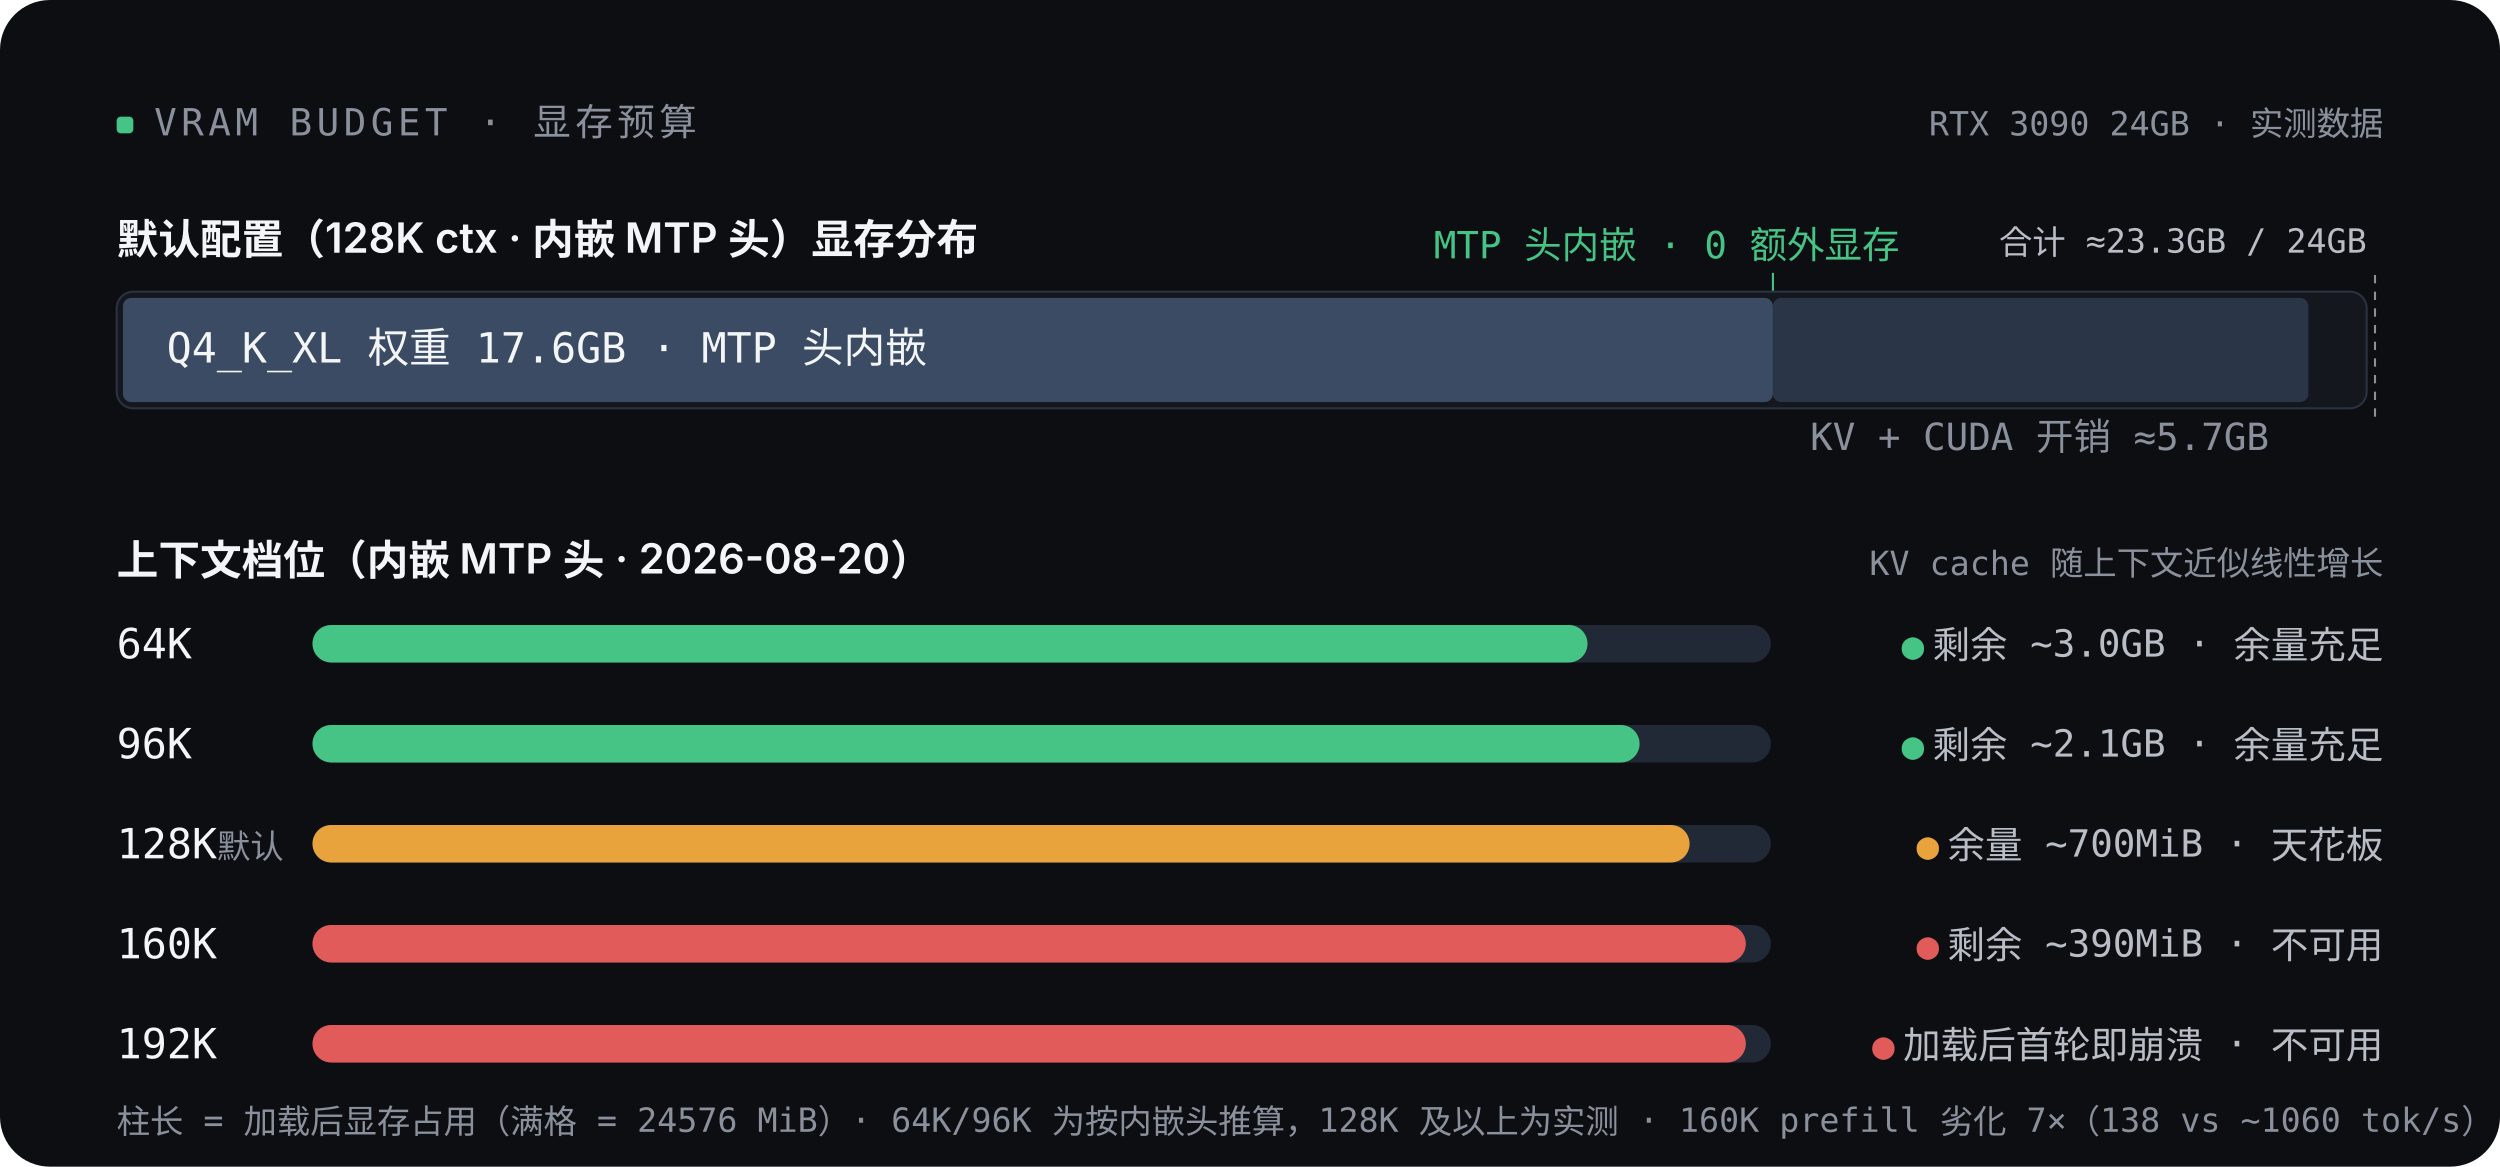
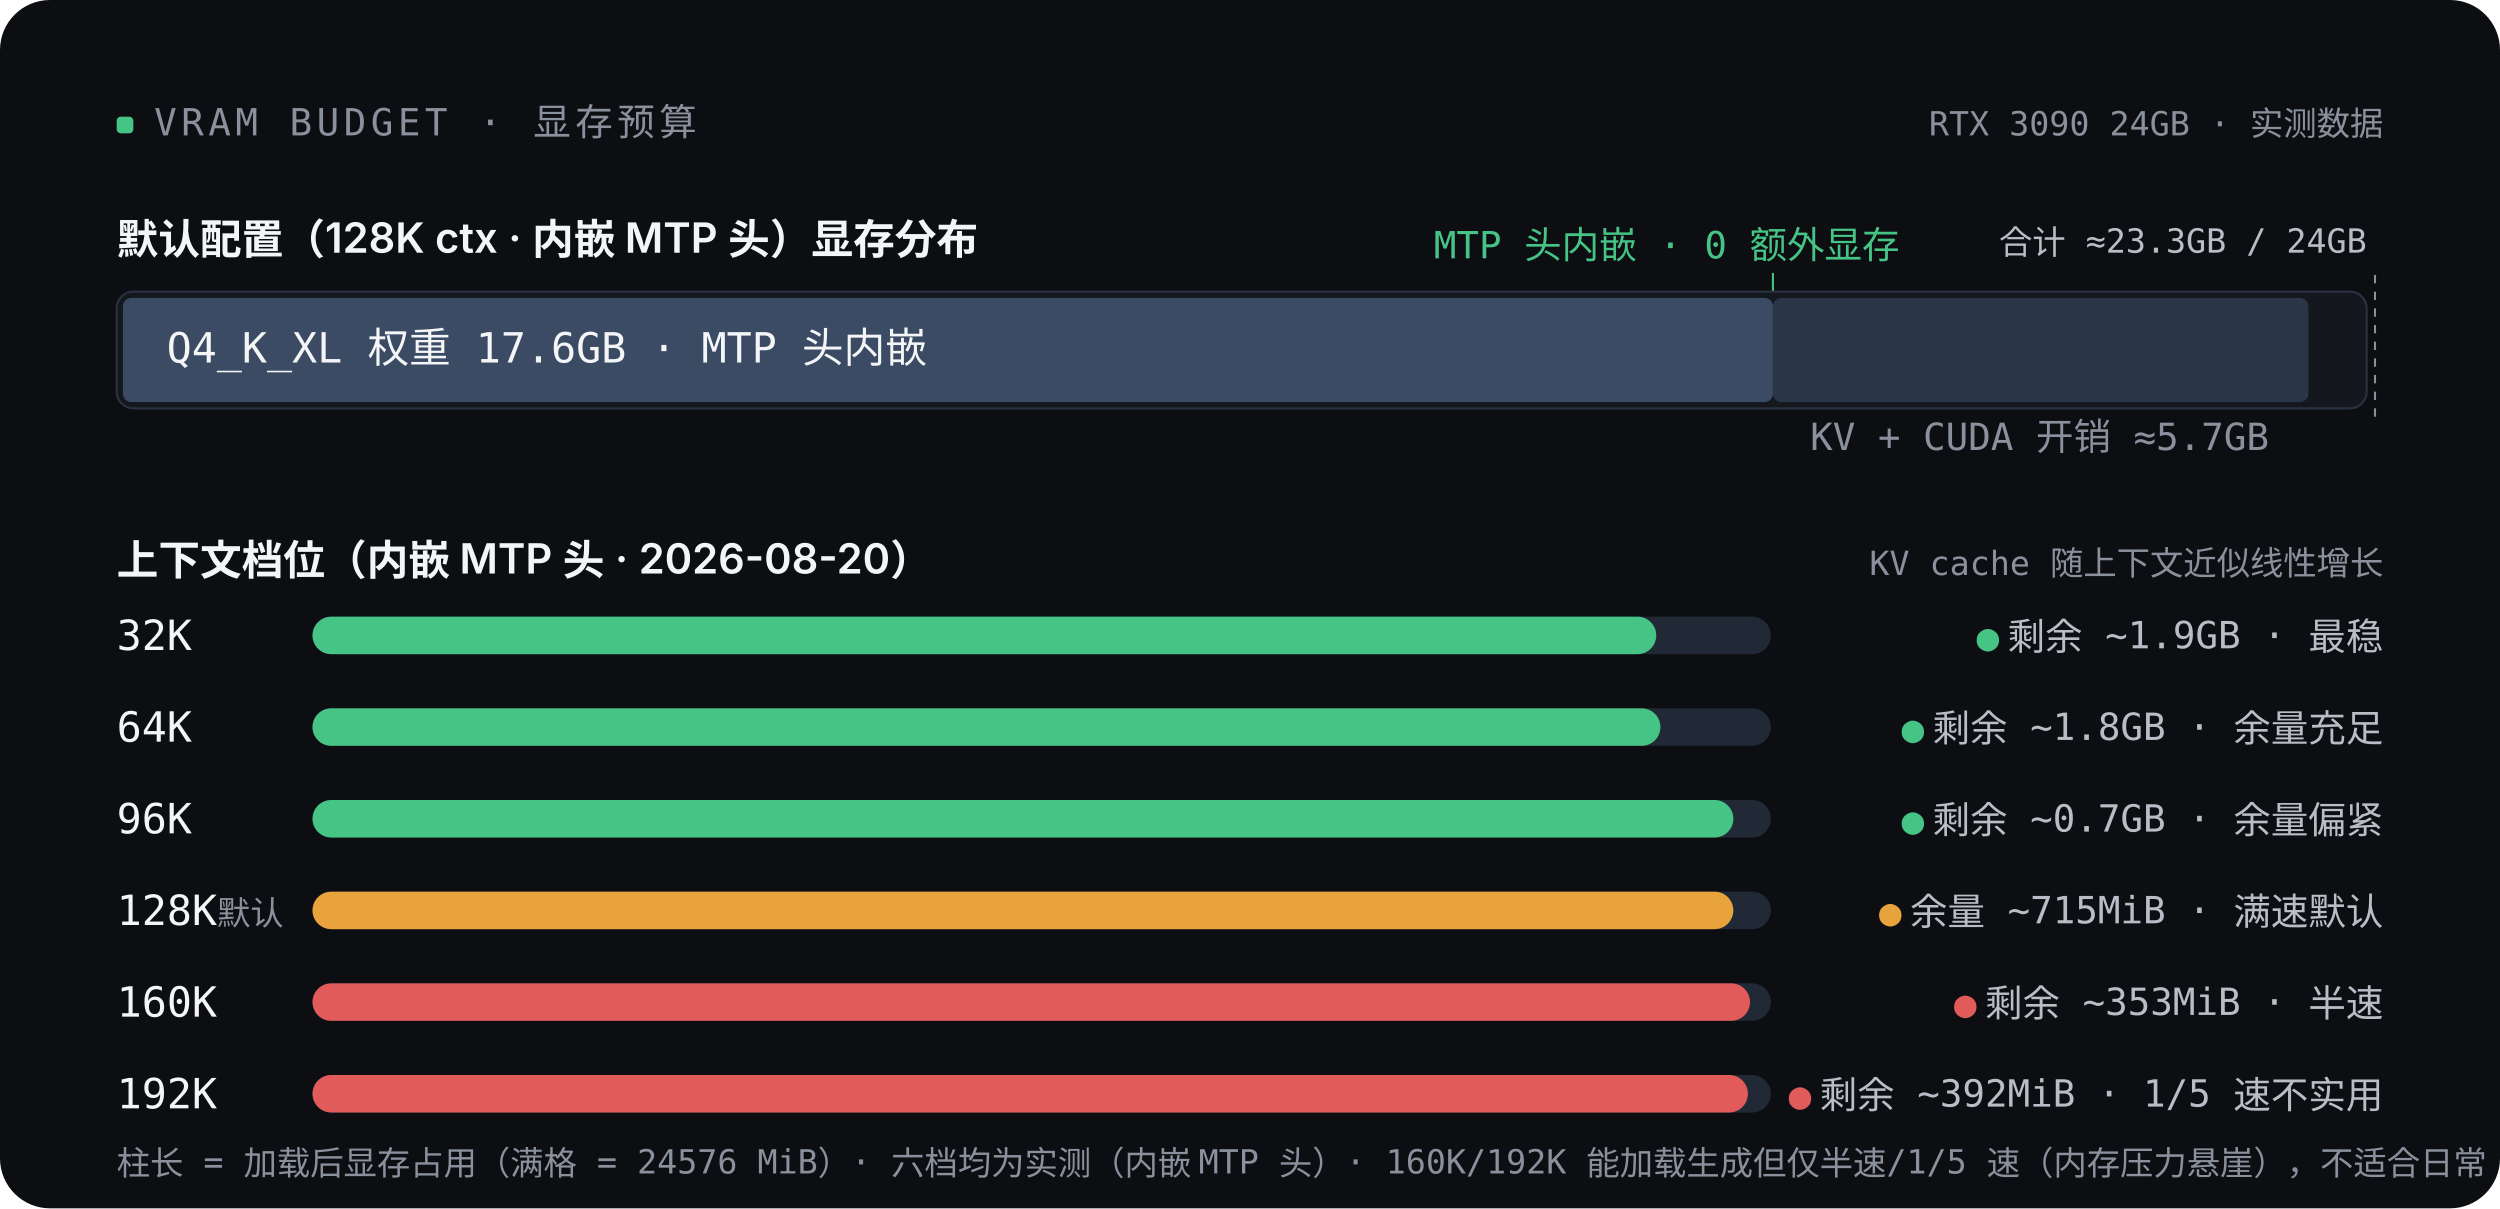
- <svg xmlns="http://www.w3.org/2000/svg" width="1200" height="560" viewBox="0 0 1200 560" role="img" aria-labelledby="mb-title mb-desc">
+ <svg xmlns="http://www.w3.org/2000/svg" width="1200" height="580" viewBox="0 0 1200 580" role="img" aria-labelledby="mb-title mb-desc">
  <defs>
    <style>
      .sans { font-family: -apple-system, BlinkMacSystemFont, 'Segoe UI', 'PingFang SC', 'Microsoft YaHei', sans-serif; }
      .mono { font-family: ui-monospace, SFMono-Regular, Menlo, Consolas, monospace; }
    </style>
  </defs>
-   <rect width="1200" height="560" rx="24" fill="#0C0E12" />
+   <rect width="1200" height="580" rx="24" fill="#0C0E12" />
  <rect x="56" y="56" width="8" height="8" rx="2" fill="#46C486" />
  <text x="74" y="65" class="mono" font-size="18" letter-spacing="0.12em" fill="#8A919C">VRAM BUDGET · 显存预算</text>
  <text x="1144" y="65" class="mono" font-size="16" fill="#8A919C" text-anchor="end">RTX 3090 24GB · 实测数据</text>
  <g id="default-bar">
    <text x="56" y="122" class="sans" font-size="20" font-weight="600" fill="#F4F5F7">默认配置（128K ctx · 内嵌 MTP 头）显存分布</text>
    <text x="1136" y="122" class="mono" font-size="16" fill="#B9BEC6" text-anchor="end">合计 ≈23.3GB / 24GB</text>
    <line x1="851" y1="140" x2="851" y2="131" stroke="#46C486" />
    <text x="800" y="124" class="mono" font-size="18" fill="#46C486" text-anchor="middle">MTP 头内嵌 · 0 额外显存</text>
    <rect x="56" y="140" width="1080" height="56" rx="8" fill="#14181E" stroke="#2A3140" />
    <rect x="59" y="143" width="792" height="50" rx="4" fill="#3A4B63" />
    <rect x="851" y="143" width="257" height="50" rx="4" fill="#2A3547" />
    <line x1="1140" y1="132" x2="1140" y2="204" stroke="#8A919C" stroke-dasharray="4 4" />
    <text x="80" y="174" class="mono" font-size="20" fill="#F4F5F7">Q4_K_XL 权重 17.6GB · MTP 头内嵌</text>
    <text x="979" y="216" class="mono" font-size="18" fill="#8A919C" text-anchor="middle">KV + CUDA 开销 ≈5.7GB</text>
  </g>
  <g id="context-tiers">
    <text x="56" y="276" class="sans" font-size="20" font-weight="600" fill="#F4F5F7">上下文档位（内嵌 MTP 头 · 2026-08-20）</text>
    <text x="1144" y="276" class="mono" font-size="16" fill="#8A919C" text-anchor="end">KV cache 随上下文近似线性增长</text>
-     <text x="56" y="316" class="mono" font-size="20" fill="#F4F5F7">64K</text>
-     <rect x="150" y="300" width="700" height="18" rx="9" fill="#222936" />
-     <rect x="150" y="300" width="612" height="18" rx="9" fill="#46C486" />
-     <text x="1144" y="316" class="mono" font-size="18" fill="#B9BEC6" text-anchor="end">
-       <tspan fill="#46C486">●</tspan> 剩余 ~3.0GB · 余量充足</text>
-     <text x="56" y="364" class="mono" font-size="20" fill="#F4F5F7">96K</text>
-     <rect x="150" y="348" width="700" height="18" rx="9" fill="#222936" />
-     <rect x="150" y="348" width="637" height="18" rx="9" fill="#46C486" />
-     <text x="1144" y="364" class="mono" font-size="18" fill="#B9BEC6" text-anchor="end">
-       <tspan fill="#46C486">●</tspan> 剩余 ~2.1GB · 余量充足</text>
-     <text x="56" y="412" class="mono" font-size="20" fill="#F4F5F7">128K<tspan font-size="16" fill="#8A919C"> 默认</tspan>
+     <text x="56" y="312" class="mono" font-size="20" fill="#F4F5F7">32K</text>
+     <rect x="150" y="296" width="700" height="18" rx="9" fill="#222936" />
+     <rect x="150" y="296" width="645" height="18" rx="9" fill="#46C486" />
+     <text x="1144" y="312" class="mono" font-size="18" fill="#B9BEC6" text-anchor="end">
+       <tspan fill="#46C486">●</tspan> 剩余 ~1.9GB · 最稳</text>
+     <text x="56" y="356" class="mono" font-size="20" fill="#F4F5F7">64K</text>
+     <rect x="150" y="340" width="700" height="18" rx="9" fill="#222936" />
+     <rect x="150" y="340" width="647" height="18" rx="9" fill="#46C486" />
+     <text x="1144" y="356" class="mono" font-size="18" fill="#B9BEC6" text-anchor="end">
+       <tspan fill="#46C486">●</tspan> 剩余 ~1.8GB · 余量充足</text>
+     <text x="56" y="400" class="mono" font-size="20" fill="#F4F5F7">96K</text>
+     <rect x="150" y="384" width="700" height="18" rx="9" fill="#222936" />
+     <rect x="150" y="384" width="682" height="18" rx="9" fill="#46C486" />
+     <text x="1144" y="400" class="mono" font-size="18" fill="#B9BEC6" text-anchor="end">
+       <tspan fill="#46C486">●</tspan> 剩余 ~0.7GB · 余量偏紧</text>
+     <text x="56" y="444" class="mono" font-size="20" fill="#F4F5F7">128K<tspan font-size="16" fill="#8A919C"> 默认</tspan>
    </text>
-     <rect x="150" y="396" width="700" height="18" rx="9" fill="#222936" />
-     <rect x="150" y="396" width="661" height="18" rx="9" fill="#E8A33D" />
-     <text x="1144" y="412" class="mono" font-size="18" fill="#B9BEC6" text-anchor="end">
-       <tspan fill="#E8A33D">●</tspan> 余量 ~700MiB · 天花板</text>
-     <text x="56" y="460" class="mono" font-size="20" fill="#F4F5F7">160K</text>
-     <rect x="150" y="444" width="700" height="18" rx="9" fill="#222936" />
-     <rect x="150" y="444" width="688" height="18" rx="9" fill="#E15B5B" />
-     <text x="1144" y="460" class="mono" font-size="18" fill="#B9BEC6" text-anchor="end">
-       <tspan fill="#E15B5B">●</tspan> 剩余 ~390MiB · 不可用</text>
-     <text x="56" y="508" class="mono" font-size="20" fill="#F4F5F7">192K</text>
-     <rect x="150" y="492" width="700" height="18" rx="9" fill="#222936" />
-     <rect x="150" y="492" width="688" height="18" rx="9" fill="#E15B5B" />
-     <text x="1144" y="508" class="mono" font-size="18" fill="#B9BEC6" text-anchor="end">
-       <tspan fill="#E15B5B">●</tspan> 加载后首轮即崩溃 · 不可用</text>
-     <text x="56" y="544" class="mono" font-size="16" fill="#8A919C">柱长 = 加载后显存占用（满格 = 24576 MiB）· 64K/96K 为按内嵌头推算，128K 及以上为实测 · 160K prefill 劣化 7×（138 vs ~1060 tok/s）</text>
+     <rect x="150" y="428" width="700" height="18" rx="9" fill="#222936" />
+     <rect x="150" y="428" width="682" height="18" rx="9" fill="#E8A33D" />
+     <text x="1144" y="444" class="mono" font-size="18" fill="#B9BEC6" text-anchor="end">
+       <tspan fill="#E8A33D">●</tspan> 余量 ~715MiB · 满速默认</text>
+     <text x="56" y="488" class="mono" font-size="20" fill="#F4F5F7">160K</text>
+     <rect x="150" y="472" width="700" height="18" rx="9" fill="#222936" />
+     <rect x="150" y="472" width="690" height="18" rx="9" fill="#E15B5B" />
+     <text x="1144" y="488" class="mono" font-size="18" fill="#B9BEC6" text-anchor="end">
+       <tspan fill="#E15B5B">●</tspan> 剩余 ~353MiB · 半速</text>
+     <text x="56" y="532" class="mono" font-size="20" fill="#F4F5F7">192K</text>
+     <rect x="150" y="516" width="700" height="18" rx="9" fill="#222936" />
+     <rect x="150" y="516" width="689" height="18" rx="9" fill="#E15B5B" />
+     <text x="1144" y="532" class="mono" font-size="18" fill="#B9BEC6" text-anchor="end">
+       <tspan fill="#E15B5B">●</tspan> 剩余 ~392MiB · 1/5 速不实用</text>
+     <text x="56" y="564" class="mono" font-size="16" fill="#8A919C">柱长 = 加载后显存占用（满格 = 24576 MiB）· 六档均为实测（内嵌 MTP 头）· 160K/192K 能加载生成但仅半速/1/5 速（内存压力悬崖），不适合日常</text>
  </g>
</svg>
